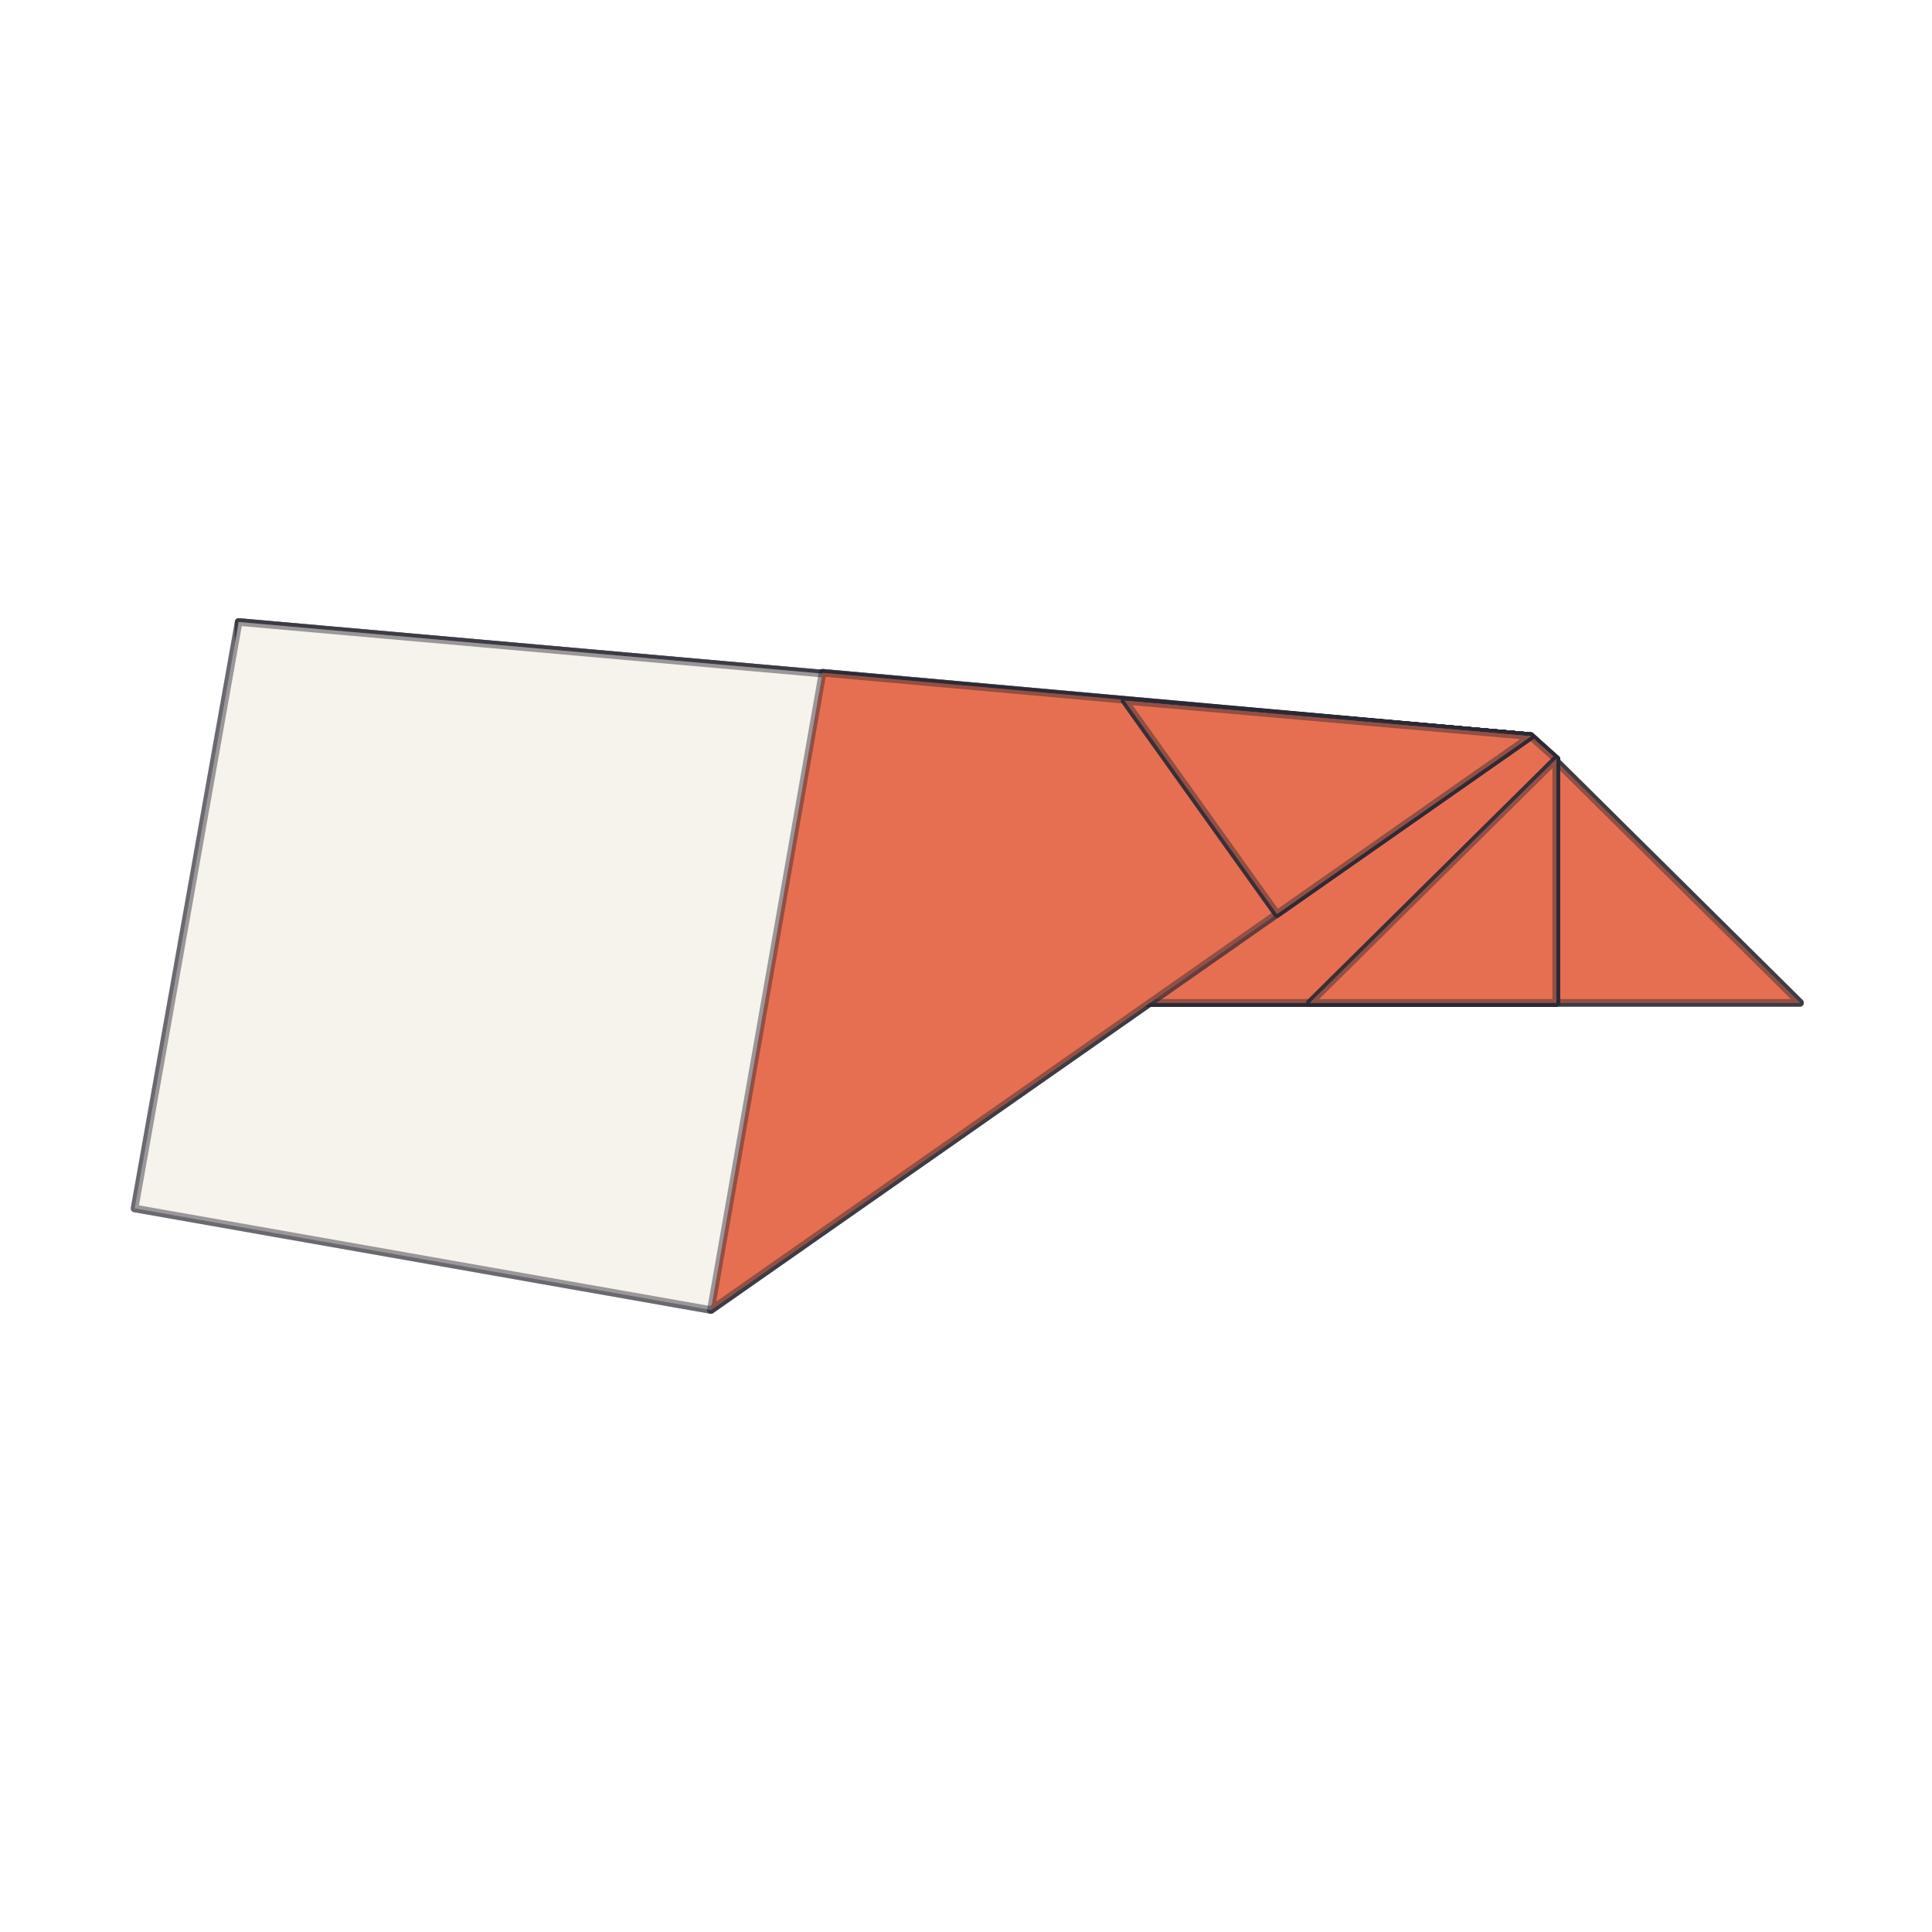
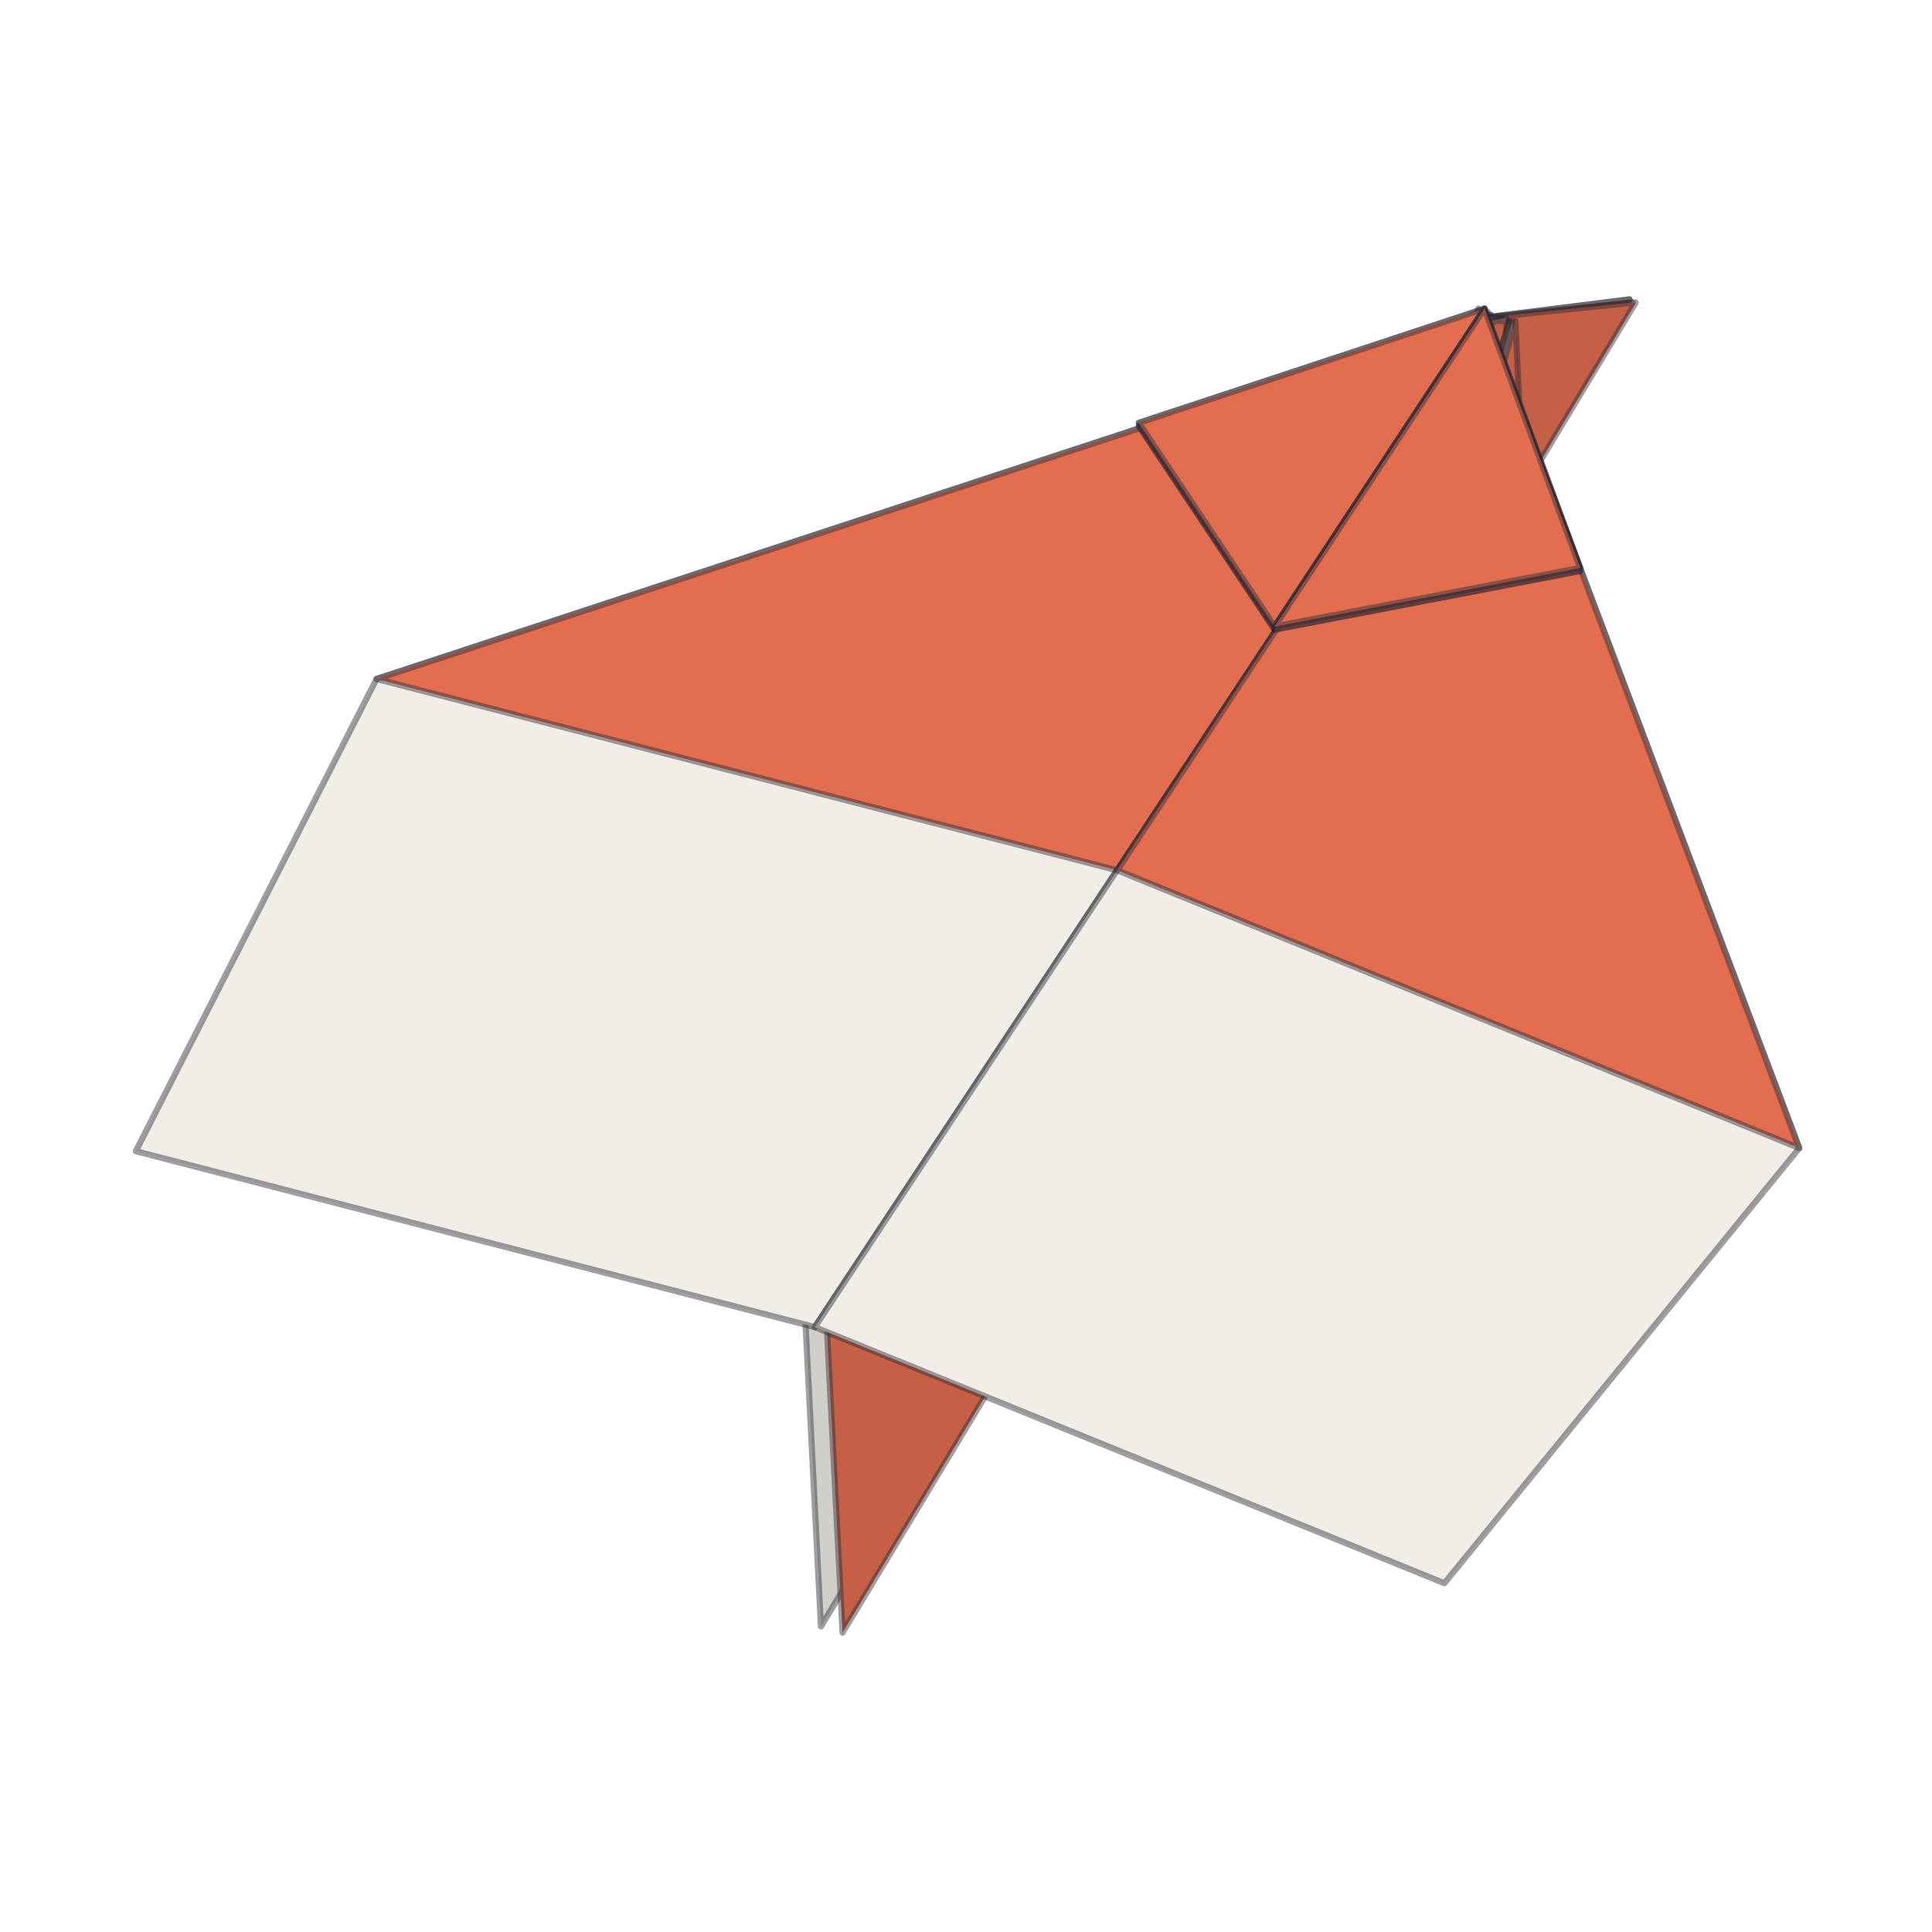
- <svg xmlns="http://www.w3.org/2000/svg" viewBox="-0.168 -0.01 0.761 0.761" width="240" height="240">
-   <g stroke="#2b2a33" stroke-opacity=".45" stroke-width="0.003" stroke-linejoin="round">
-     <polygon points="0.445,0.289 0.348,0.385 0.445,0.385" fill="#f6f3ec" />
-     <polygon points="0.275,0.266 0.335,0.35 0.435,0.28" fill="#f6f3ec" />
-     <polygon points="0.435,0.28 0.335,0.35 0.275,0.266" fill="#e76f51" />
-     <polygon points="0.445,0.385 0.348,0.385 0.445,0.289" fill="#e76f51" />
-     <polygon points="0.275,0.266 0.335,0.35 0.435,0.28" fill="#f6f3ec" />
-     <polygon points="0.445,0.289 0.348,0.385 0.445,0.385" fill="#f6f3ec" />
-     <polygon points="0.435,0.28 0.335,0.35 0.275,0.266" fill="#e76f51" />
-     <polygon points="0.348,0.385 0.445,0.289 0.445,0.385" fill="#e76f51" />
-     <polygon points="0.156,0.255 0.112,0.506 0.435,0.28" fill="#f6f3ec" />
-     <polygon points="-0.115,0.466 -0.074,0.235 0.435,0.28 0.112,0.506" fill="#e76f51" />
-     <polygon points="-0.074,0.235 -0.074,0.385 0.445,0.385 0.445,0.289 0.435,0.28" fill="#f6f3ec" />
-     <polygon points="0.156,0.385 0.156,0.255 0.435,0.28 0.445,0.289 0.445,0.385" fill="#e76f51" />
-     <polygon points="0.156,0.385 0.445,0.385 0.445,0.289 0.435,0.28 0.275,0.266" fill="#f6f3ec" />
-     <polygon points="0.156,0.385 0.275,0.266 0.435,0.28 0.445,0.289 0.445,0.385" fill="#e76f51" />
-     <polygon points="0.156,0.385 0.541,0.385 0.435,0.28 0.275,0.266" fill="#f6f3ec" />
-     <polygon points="0.541,0.385 0.156,0.385 0.275,0.266 0.435,0.28" fill="#e76f51" />
-     <polygon points="0.156,0.385 0.541,0.385 0.435,0.28 0.275,0.266" fill="#f6f3ec" />
-     <polygon points="0.541,0.385 0.156,0.385 0.275,0.266 0.435,0.28" fill="#e76f51" />
-     <polygon points="0.156,0.385 0.445,0.385 0.445,0.289 0.435,0.28 0.275,0.266" fill="#f6f3ec" />
-     <polygon points="0.156,0.385 0.275,0.266 0.435,0.28 0.445,0.289 0.445,0.385" fill="#e76f51" />
-     <polygon points="0.156,0.255 0.156,0.385 0.445,0.385 0.445,0.289 0.435,0.28" fill="#f6f3ec" />
-     <polygon points="-0.074,0.385 -0.074,0.235 0.435,0.28 0.445,0.289 0.445,0.385" fill="#e76f51" />
-     <polygon points="0.445,0.289 0.348,0.385 0.445,0.385" fill="#f6f3ec" />
-     <polygon points="-0.074,0.235 -0.115,0.466 0.112,0.506 0.435,0.28" fill="#f6f3ec" />
-     <polygon points="0.445,0.385 0.348,0.385 0.445,0.289" fill="#e76f51" />
-     <polygon points="0.112,0.506 0.156,0.255 0.435,0.28" fill="#e76f51" />
-     <polygon points="0.445,0.289 0.348,0.385 0.445,0.385" fill="#f6f3ec" />
-     <polygon points="0.275,0.266 0.335,0.35 0.435,0.28" fill="#f6f3ec" />
-     <polygon points="0.348,0.385 0.445,0.289 0.445,0.385" fill="#e76f51" />
-     <polygon points="0.435,0.28 0.335,0.35 0.275,0.266" fill="#e76f51" />
-     <polygon points="0.275,0.266 0.335,0.35 0.435,0.28" fill="#f6f3ec" />
-     <polygon points="0.435,0.28 0.335,0.35 0.275,0.266" fill="#e76f51" />
+ <svg xmlns="http://www.w3.org/2000/svg" viewBox="-0.722 -0.308 0.626 0.626" width="240" height="240">
+   <g stroke="#2b2a33" stroke-opacity=".45" stroke-width="0.002" stroke-linejoin="round">
+     <polygon points="-0.243,-0.208 -0.28,-0.078 -0.24,-0.145" fill="#d1cfc9" />
+     <polygon points="-0.239,-0.145 -0.28,-0.078 -0.243,-0.207" fill="#c55f45" />
+     <polygon points="-0.242,-0.207 -0.279,-0.077 -0.238,-0.145" fill="#d1cfc9" />
+     <polygon points="-0.278,-0.077 -0.241,-0.207 -0.238,-0.145" fill="#c55f45" />
+     <polygon points="-0.461,0.121 -0.456,0.219 -0.237,-0.144 -0.241,-0.207 -0.245,-0.206" fill="#d1cfc9" />
+     <polygon points="-0.358,0.058 -0.363,-0.026 -0.244,-0.206 -0.24,-0.207 -0.237,-0.144" fill="#c55f45" />
+     <polygon points="-0.358,0.058 -0.236,-0.144 -0.239,-0.206 -0.244,-0.206 -0.312,-0.103" fill="#d1cfc9" />
+     <polygon points="-0.357,0.058 -0.311,-0.103 -0.243,-0.206 -0.239,-0.206 -0.235,-0.144" fill="#c55f45" />
+     <polygon points="-0.356,0.059 -0.194,-0.211 -0.242,-0.205 -0.31,-0.102" fill="#d1cfc9" />
+     <polygon points="-0.194,-0.211 -0.356,0.059 -0.31,-0.102 -0.242,-0.205" fill="#c55f45" />
+     <polygon points="-0.355,0.059 -0.193,-0.21 -0.241,-0.205 -0.309,-0.102" fill="#d1cfc9" />
+     <polygon points="-0.192,-0.21 -0.354,0.059 -0.308,-0.102 -0.241,-0.205" fill="#c55f45" />
+     <polygon points="-0.354,0.059 -0.232,-0.143 -0.236,-0.205 -0.24,-0.205 -0.308,-0.102" fill="#d1cfc9" />
+     <polygon points="-0.353,0.06 -0.307,-0.102 -0.239,-0.204 -0.235,-0.205 -0.232,-0.142" fill="#c55f45" />
+     <polygon points="-0.357,-0.024 -0.352,0.06 -0.231,-0.142 -0.234,-0.205 -0.239,-0.204" fill="#d1cfc9" />
+     <polygon points="-0.449,0.221 -0.454,0.124 -0.238,-0.204 -0.234,-0.204 -0.23,-0.142" fill="#c55f45" />
+     <polygon points="-0.233,-0.204 -0.27,-0.074 -0.23,-0.142" fill="#d1cfc9" />
+     <polygon points="-0.229,-0.142 -0.27,-0.074 -0.233,-0.204" fill="#c55f45" />
+     <polygon points="-0.232,-0.204 -0.269,-0.074 -0.228,-0.141" fill="#d1cfc9" />
+     <polygon points="-0.268,-0.074 -0.231,-0.204 -0.228,-0.141" fill="#c55f45" />
+     <polygon points="-0.678,0.065 -0.458,0.122 -0.241,-0.206 -0.6,-0.088" fill="#f1eee7" />
+     <polygon points="-0.36,-0.026 -0.6,-0.088 -0.241,-0.206" fill="#e26d4f" />
+     <polygon points="-0.241,-0.207 -0.353,-0.17 -0.309,-0.104" fill="#f1eee7" />
+     <polygon points="-0.309,-0.104 -0.353,-0.17 -0.241,-0.207" fill="#e26d4f" />
+     <polygon points="-0.241,-0.208 -0.353,-0.171 -0.309,-0.105" fill="#f1eee7" />
+     <polygon points="-0.309,-0.105 -0.353,-0.171 -0.241,-0.208" fill="#e26d4f" />
+     <polygon points="-0.458,0.122 -0.254,0.205 -0.139,0.064 -0.241,-0.206" fill="#f1eee7" />
+     <polygon points="-0.139,0.064 -0.36,-0.026 -0.241,-0.206" fill="#e26d4f" />
+     <polygon points="-0.309,-0.104 -0.21,-0.123 -0.241,-0.207" fill="#f1eee7" />
+     <polygon points="-0.241,-0.207 -0.21,-0.123 -0.309,-0.104" fill="#e26d4f" />
+     <polygon points="-0.309,-0.105 -0.21,-0.124 -0.241,-0.208" fill="#f1eee7" />
+     <polygon points="-0.241,-0.208 -0.21,-0.124 -0.309,-0.105" fill="#e26d4f" />
  </g>
</svg>
